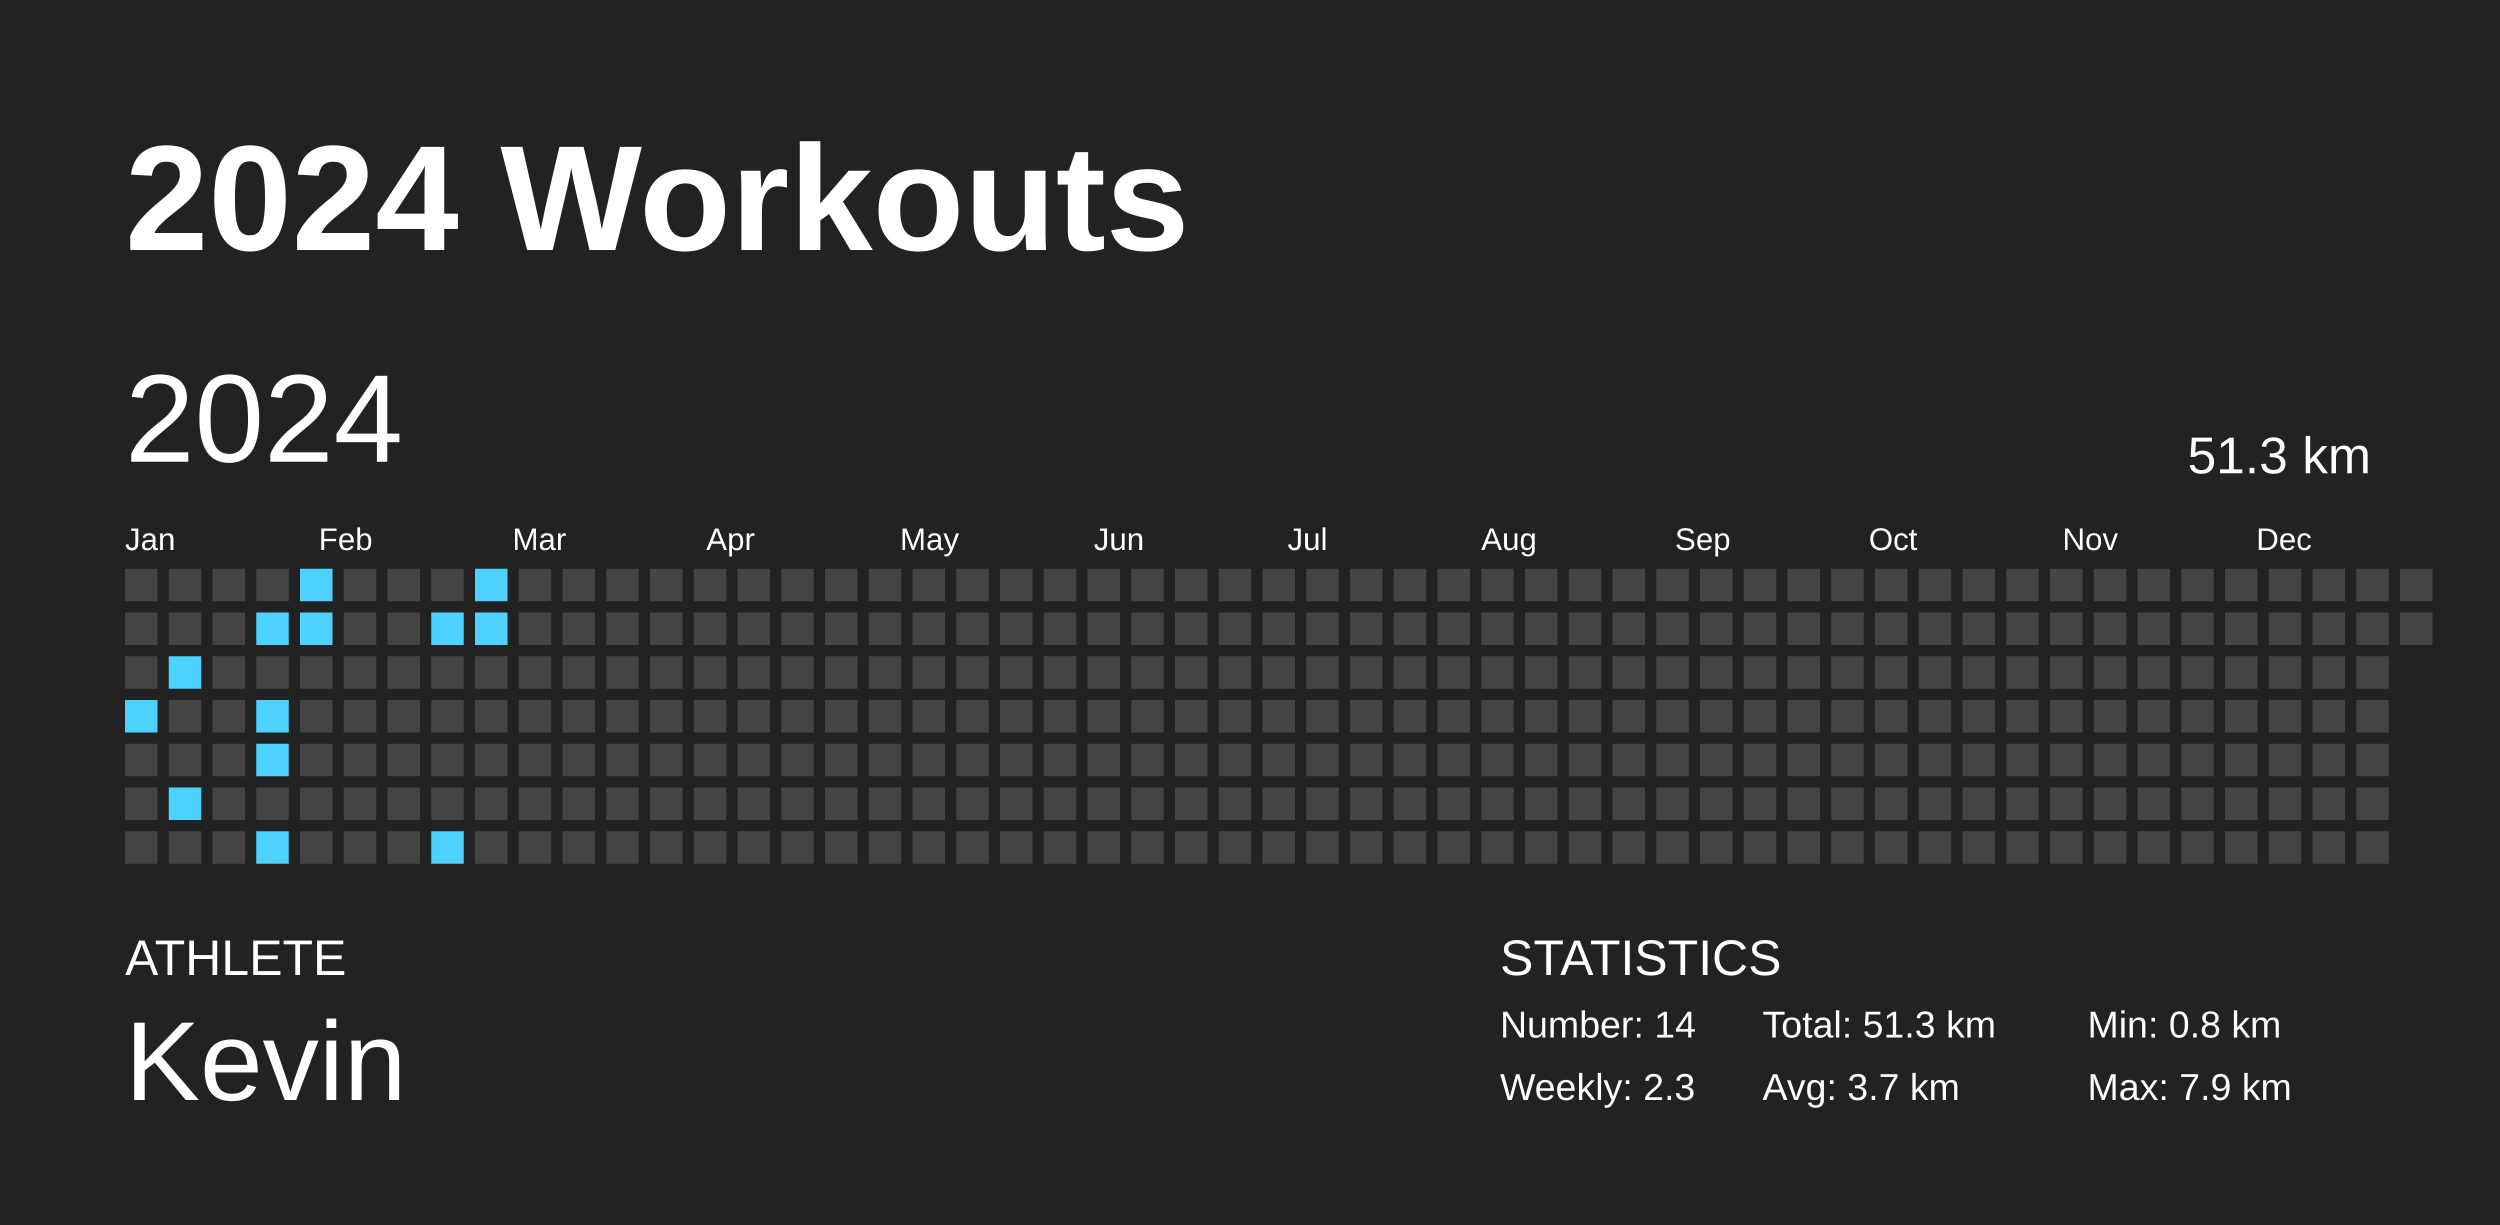
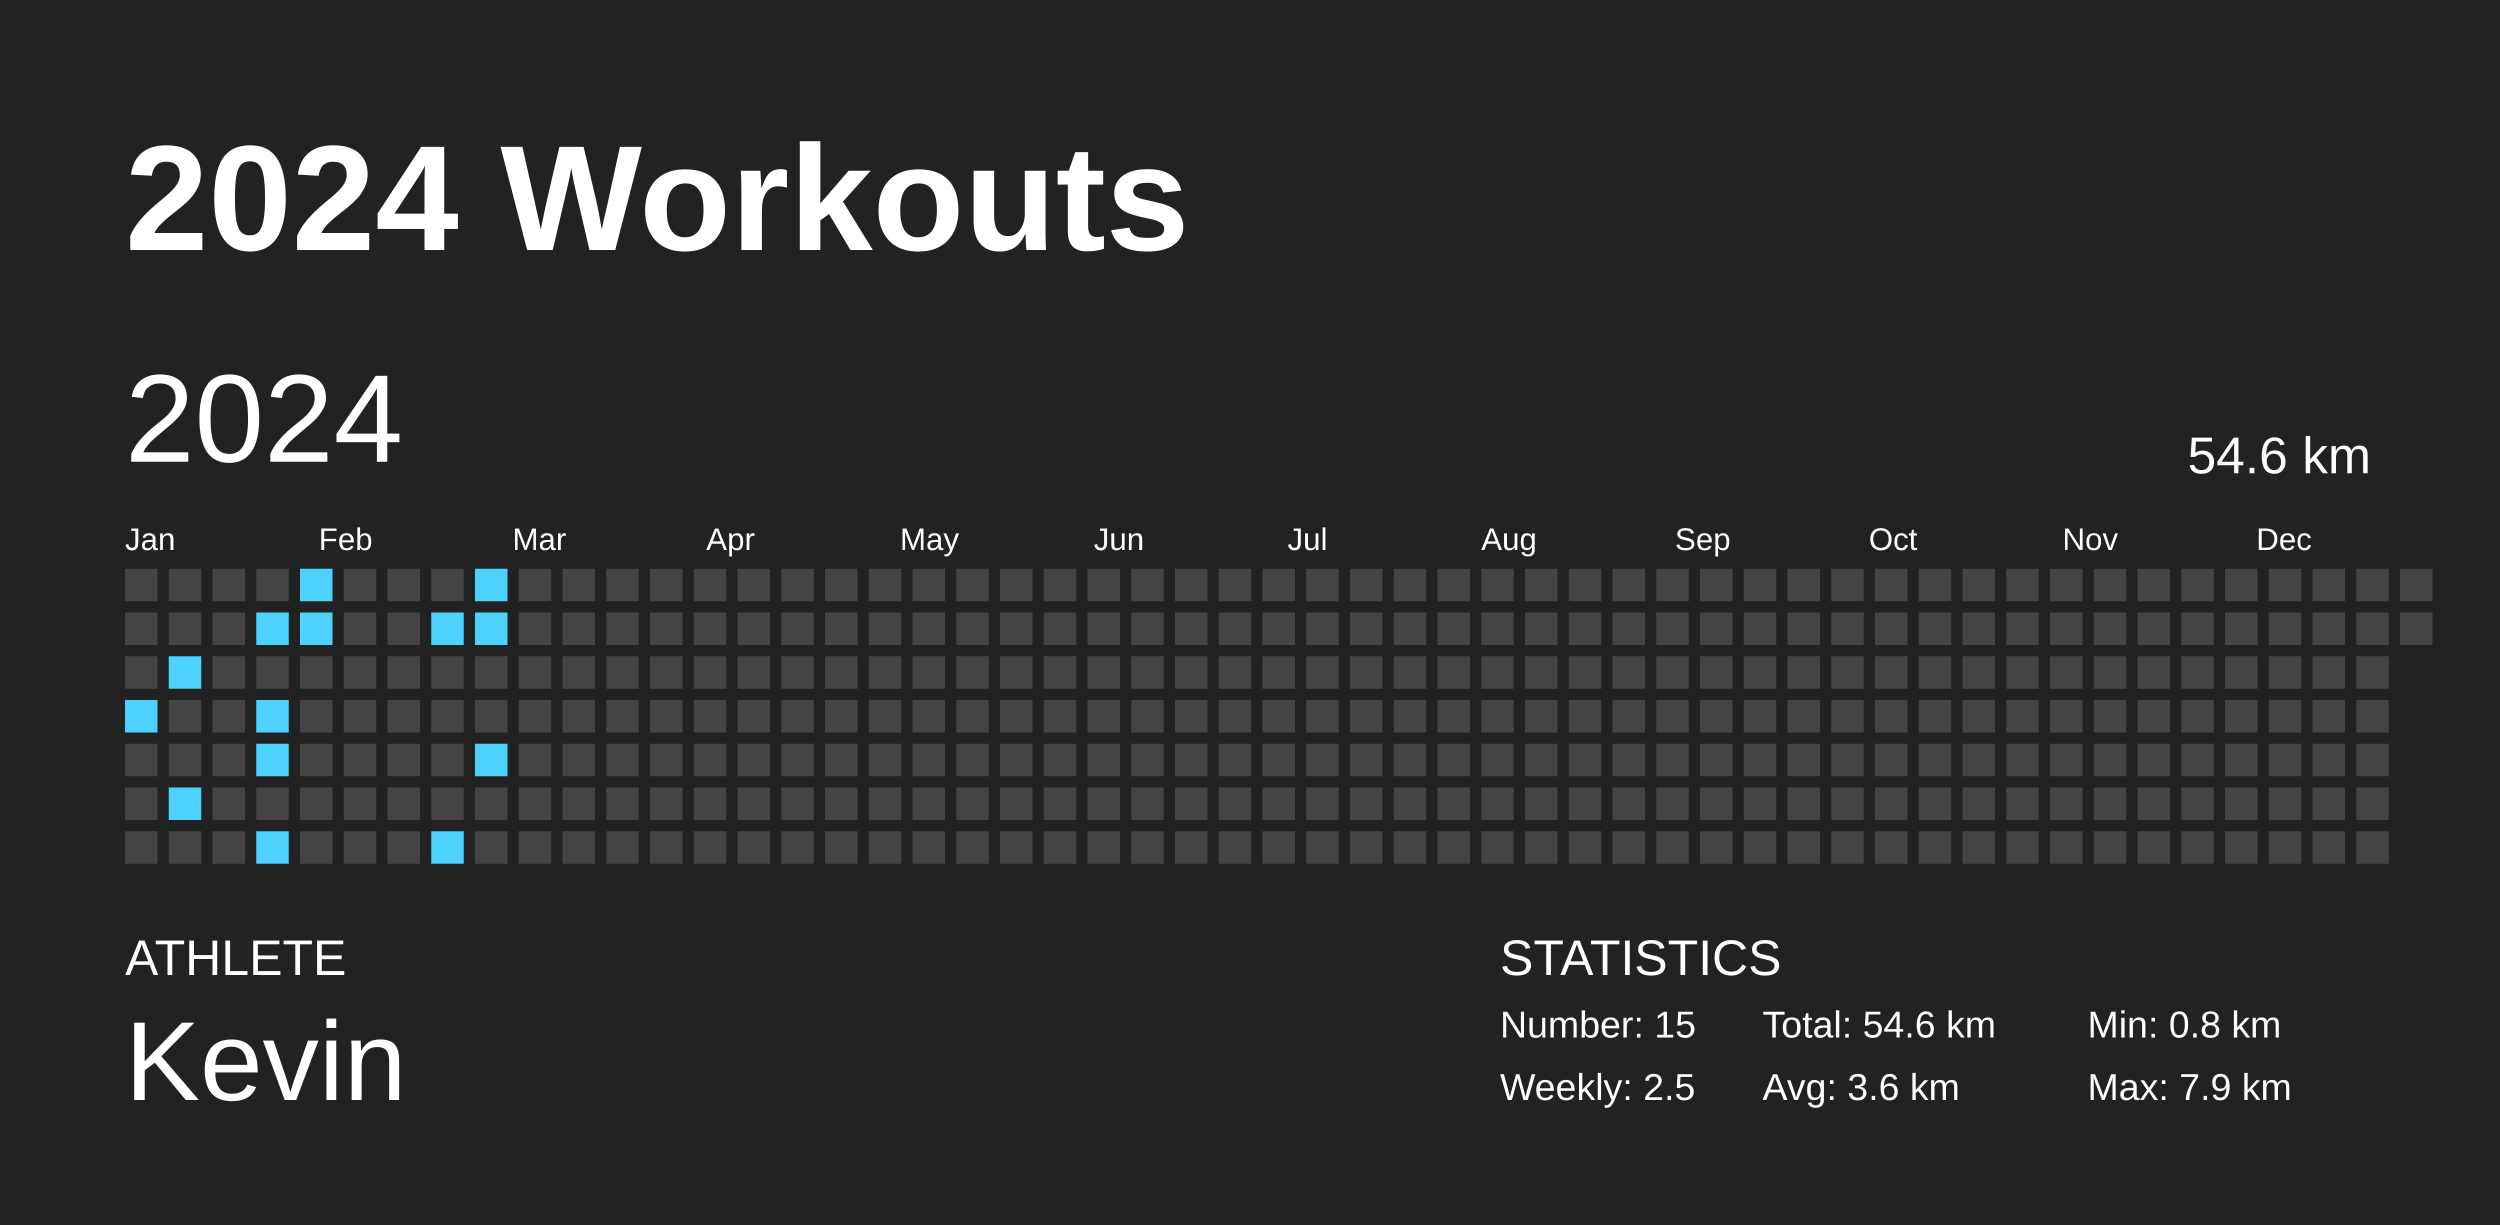
<svg xmlns="http://www.w3.org/2000/svg" baseProfile="full" height="98mm" version="1.1" viewBox="0,0,200,98" width="200mm">
  <defs />
  <rect fill="#222222" height="98" width="200" x="0" y="0" />
  <text fill="#FFFFFF" style="font-size:12px; font-family:Arial; font-weight:bold;" x="10" y="20">2024 Workouts</text>
  <text fill="#FFFFFF" style="font-size:4px; font-family:Arial" x="10" y="78">ATHLETE</text>
  <text fill="#FFFFFF" style="font-size:9px; font-family:Arial" x="10" y="88">Kevin</text>
  <text fill="#FFFFFF" style="font-size:4px; font-family:Arial" x="120" y="78">STATISTICS</text>
-   <text fill="#FFFFFF" style="font-size:3px; font-family:Arial" x="120" y="83">Number: 14</text>
-   <text fill="#FFFFFF" style="font-size:3px; font-family:Arial" x="120" y="88">Weekly: 2.3</text>
-   <text fill="#FFFFFF" style="font-size:3px; font-family:Arial" x="141" y="83">Total: 51.3 km</text>
-   <text fill="#FFFFFF" style="font-size:3px; font-family:Arial" x="141" y="88">Avg: 3.7 km</text>
+   <text fill="#FFFFFF" style="font-size:3px; font-family:Arial" x="120" y="83">Number: 15</text>
+   <text fill="#FFFFFF" style="font-size:3px; font-family:Arial" x="120" y="88">Weekly: 2.5</text>
+   <text fill="#FFFFFF" style="font-size:3px; font-family:Arial" x="141" y="83">Total: 54.6 km</text>
+   <text fill="#FFFFFF" style="font-size:3px; font-family:Arial" x="141" y="88">Avg: 3.6 km</text>
  <text fill="#FFFFFF" style="font-size:3px; font-family:Arial" x="167" y="83">Min: 0.8 km</text>
  <text fill="#FFFFFF" style="font-size:3px; font-family:Arial" x="167" y="88">Max: 7.9 km</text>
  <text dominant-baseline="hanging" fill="#FFFFFF" style="font-size:10.0px; font-family:Arial;" x="10" y="30">2024</text>
-   <text dominant-baseline="hanging" fill="#FFFFFF" style="font-size:4.125px; font-family:Arial;" x="175" y="35">51.3 km</text>
+   <text dominant-baseline="hanging" fill="#FFFFFF" style="font-size:4.125px; font-family:Arial;" x="175" y="35">54.6 km</text>
  <text fill="#FFFFFF" style="font-size:2.5px; font-family:Arial" x="10.0" y="44">Jan</text>
  <text fill="#FFFFFF" style="font-size:2.5px; font-family:Arial" x="25.5" y="44">Feb</text>
  <text fill="#FFFFFF" style="font-size:2.5px; font-family:Arial" x="41.0" y="44">Mar</text>
  <text fill="#FFFFFF" style="font-size:2.5px; font-family:Arial" x="56.5" y="44">Apr</text>
  <text fill="#FFFFFF" style="font-size:2.5px; font-family:Arial" x="72.0" y="44">May</text>
  <text fill="#FFFFFF" style="font-size:2.5px; font-family:Arial" x="87.5" y="44">Jun</text>
  <text fill="#FFFFFF" style="font-size:2.5px; font-family:Arial" x="103.0" y="44">Jul</text>
  <text fill="#FFFFFF" style="font-size:2.5px; font-family:Arial" x="118.5" y="44">Aug</text>
  <text fill="#FFFFFF" style="font-size:2.5px; font-family:Arial" x="134.0" y="44">Sep</text>
  <text fill="#FFFFFF" style="font-size:2.5px; font-family:Arial" x="149.5" y="44">Oct</text>
  <text fill="#FFFFFF" style="font-size:2.5px; font-family:Arial" x="165.0" y="44">Nov</text>
  <text fill="#FFFFFF" style="font-size:2.5px; font-family:Arial" x="180.5" y="44">Dec</text>
  <rect fill="#444444" height="2.6" width="2.6" x="10.0" y="45.5" />
  <rect fill="#444444" height="2.6" width="2.6" x="10.0" y="49.0" />
  <rect fill="#444444" height="2.6" width="2.6" x="10.0" y="52.5" />
  <rect fill="#4dd2ff" height="2.6" width="2.6" x="10.0" y="56.0" />
  <rect fill="#444444" height="2.6" width="2.6" x="10.0" y="59.5" />
  <rect fill="#444444" height="2.6" width="2.6" x="10.0" y="63.0" />
  <rect fill="#444444" height="2.6" width="2.6" x="10.0" y="66.5" />
  <rect fill="#444444" height="2.6" width="2.6" x="13.5" y="45.5" />
  <rect fill="#444444" height="2.6" width="2.6" x="13.5" y="49.0" />
  <rect fill="#4dd2ff" height="2.6" width="2.6" x="13.5" y="52.5" />
  <rect fill="#444444" height="2.6" width="2.6" x="13.5" y="56.0" />
  <rect fill="#444444" height="2.6" width="2.6" x="13.5" y="59.5" />
  <rect fill="#4dd2ff" height="2.6" width="2.6" x="13.5" y="63.0" />
  <rect fill="#444444" height="2.6" width="2.6" x="13.5" y="66.5" />
  <rect fill="#444444" height="2.6" width="2.6" x="17.0" y="45.5" />
  <rect fill="#444444" height="2.6" width="2.6" x="17.0" y="49.0" />
  <rect fill="#444444" height="2.6" width="2.6" x="17.0" y="52.5" />
  <rect fill="#444444" height="2.6" width="2.6" x="17.0" y="56.0" />
  <rect fill="#444444" height="2.6" width="2.6" x="17.0" y="59.5" />
  <rect fill="#444444" height="2.6" width="2.6" x="17.0" y="63.0" />
  <rect fill="#444444" height="2.6" width="2.6" x="17.0" y="66.5" />
  <rect fill="#444444" height="2.6" width="2.6" x="20.5" y="45.5" />
  <rect fill="#4dd2ff" height="2.6" width="2.6" x="20.5" y="49.0" />
  <rect fill="#444444" height="2.6" width="2.6" x="20.5" y="52.5" />
  <rect fill="#4dd2ff" height="2.6" width="2.6" x="20.5" y="56.0" />
  <rect fill="#4dd2ff" height="2.6" width="2.6" x="20.5" y="59.5" />
  <rect fill="#444444" height="2.6" width="2.6" x="20.5" y="63.0" />
  <rect fill="#4dd2ff" height="2.6" width="2.6" x="20.5" y="66.5" />
  <rect fill="#4dd2ff" height="2.6" width="2.6" x="24.0" y="45.5" />
  <rect fill="#4dd2ff" height="2.6" width="2.6" x="24.0" y="49.0" />
  <rect fill="#444444" height="2.6" width="2.6" x="24.0" y="52.5" />
  <rect fill="#444444" height="2.6" width="2.6" x="24.0" y="56.0" />
  <rect fill="#444444" height="2.6" width="2.6" x="24.0" y="59.5" />
  <rect fill="#444444" height="2.6" width="2.6" x="24.0" y="63.0" />
  <rect fill="#444444" height="2.6" width="2.6" x="24.0" y="66.5" />
  <rect fill="#444444" height="2.6" width="2.6" x="27.5" y="45.5" />
  <rect fill="#444444" height="2.6" width="2.6" x="27.5" y="49.0" />
  <rect fill="#444444" height="2.6" width="2.6" x="27.5" y="52.5" />
  <rect fill="#444444" height="2.6" width="2.6" x="27.5" y="56.0" />
  <rect fill="#444444" height="2.6" width="2.6" x="27.5" y="59.5" />
  <rect fill="#444444" height="2.6" width="2.6" x="27.5" y="63.0" />
  <rect fill="#444444" height="2.6" width="2.6" x="27.5" y="66.5" />
  <rect fill="#444444" height="2.6" width="2.6" x="31.0" y="45.5" />
  <rect fill="#444444" height="2.6" width="2.6" x="31.0" y="49.0" />
  <rect fill="#444444" height="2.6" width="2.6" x="31.0" y="52.5" />
  <rect fill="#444444" height="2.6" width="2.6" x="31.0" y="56.0" />
  <rect fill="#444444" height="2.6" width="2.6" x="31.0" y="59.5" />
  <rect fill="#444444" height="2.6" width="2.6" x="31.0" y="63.0" />
  <rect fill="#444444" height="2.6" width="2.6" x="31.0" y="66.5" />
  <rect fill="#444444" height="2.6" width="2.6" x="34.5" y="45.5" />
  <rect fill="#4dd2ff" height="2.6" width="2.6" x="34.5" y="49.0" />
  <rect fill="#444444" height="2.6" width="2.6" x="34.5" y="52.5" />
  <rect fill="#444444" height="2.6" width="2.6" x="34.5" y="56.0" />
  <rect fill="#444444" height="2.6" width="2.6" x="34.5" y="59.5" />
  <rect fill="#444444" height="2.6" width="2.6" x="34.5" y="63.0" />
  <rect fill="#4dd2ff" height="2.6" width="2.6" x="34.5" y="66.5" />
  <rect fill="#4dd2ff" height="2.6" width="2.6" x="38.0" y="45.5" />
  <rect fill="#4dd2ff" height="2.6" width="2.6" x="38.0" y="49.0" />
  <rect fill="#444444" height="2.6" width="2.6" x="38.0" y="52.5" />
  <rect fill="#444444" height="2.6" width="2.6" x="38.0" y="56.0" />
-   <rect fill="#444444" height="2.6" width="2.6" x="38.0" y="59.5" />
+   <rect fill="#4dd2ff" height="2.6" width="2.6" x="38.0" y="59.5" />
  <rect fill="#444444" height="2.6" width="2.6" x="38.0" y="63.0" />
  <rect fill="#444444" height="2.6" width="2.6" x="38.0" y="66.5" />
  <rect fill="#444444" height="2.6" width="2.6" x="41.5" y="45.5" />
  <rect fill="#444444" height="2.6" width="2.6" x="41.5" y="49.0" />
  <rect fill="#444444" height="2.6" width="2.6" x="41.5" y="52.5" />
  <rect fill="#444444" height="2.6" width="2.6" x="41.5" y="56.0" />
  <rect fill="#444444" height="2.6" width="2.6" x="41.5" y="59.5" />
  <rect fill="#444444" height="2.6" width="2.6" x="41.5" y="63.0" />
  <rect fill="#444444" height="2.6" width="2.6" x="41.5" y="66.5" />
  <rect fill="#444444" height="2.6" width="2.6" x="45.0" y="45.5" />
  <rect fill="#444444" height="2.6" width="2.6" x="45.0" y="49.0" />
  <rect fill="#444444" height="2.6" width="2.6" x="45.0" y="52.5" />
  <rect fill="#444444" height="2.6" width="2.6" x="45.0" y="56.0" />
  <rect fill="#444444" height="2.6" width="2.6" x="45.0" y="59.5" />
  <rect fill="#444444" height="2.6" width="2.6" x="45.0" y="63.0" />
  <rect fill="#444444" height="2.6" width="2.6" x="45.0" y="66.5" />
  <rect fill="#444444" height="2.6" width="2.6" x="48.5" y="45.5" />
  <rect fill="#444444" height="2.6" width="2.6" x="48.5" y="49.0" />
  <rect fill="#444444" height="2.6" width="2.6" x="48.5" y="52.5" />
  <rect fill="#444444" height="2.6" width="2.6" x="48.5" y="56.0" />
  <rect fill="#444444" height="2.6" width="2.6" x="48.5" y="59.5" />
  <rect fill="#444444" height="2.6" width="2.6" x="48.5" y="63.0" />
  <rect fill="#444444" height="2.6" width="2.6" x="48.5" y="66.5" />
  <rect fill="#444444" height="2.6" width="2.6" x="52.0" y="45.5" />
  <rect fill="#444444" height="2.6" width="2.6" x="52.0" y="49.0" />
  <rect fill="#444444" height="2.6" width="2.6" x="52.0" y="52.5" />
  <rect fill="#444444" height="2.6" width="2.6" x="52.0" y="56.0" />
  <rect fill="#444444" height="2.6" width="2.6" x="52.0" y="59.5" />
  <rect fill="#444444" height="2.6" width="2.6" x="52.0" y="63.0" />
  <rect fill="#444444" height="2.6" width="2.6" x="52.0" y="66.5" />
  <rect fill="#444444" height="2.6" width="2.6" x="55.5" y="45.5" />
  <rect fill="#444444" height="2.6" width="2.6" x="55.5" y="49.0" />
  <rect fill="#444444" height="2.6" width="2.6" x="55.5" y="52.5" />
  <rect fill="#444444" height="2.6" width="2.6" x="55.5" y="56.0" />
  <rect fill="#444444" height="2.6" width="2.6" x="55.5" y="59.5" />
  <rect fill="#444444" height="2.6" width="2.6" x="55.5" y="63.0" />
  <rect fill="#444444" height="2.6" width="2.6" x="55.5" y="66.5" />
  <rect fill="#444444" height="2.6" width="2.6" x="59.0" y="45.5" />
  <rect fill="#444444" height="2.6" width="2.6" x="59.0" y="49.0" />
  <rect fill="#444444" height="2.6" width="2.6" x="59.0" y="52.5" />
  <rect fill="#444444" height="2.6" width="2.6" x="59.0" y="56.0" />
  <rect fill="#444444" height="2.6" width="2.6" x="59.0" y="59.5" />
  <rect fill="#444444" height="2.6" width="2.6" x="59.0" y="63.0" />
  <rect fill="#444444" height="2.6" width="2.6" x="59.0" y="66.5" />
  <rect fill="#444444" height="2.6" width="2.6" x="62.5" y="45.5" />
  <rect fill="#444444" height="2.6" width="2.6" x="62.5" y="49.0" />
  <rect fill="#444444" height="2.6" width="2.6" x="62.5" y="52.5" />
  <rect fill="#444444" height="2.6" width="2.6" x="62.5" y="56.0" />
  <rect fill="#444444" height="2.6" width="2.6" x="62.5" y="59.5" />
  <rect fill="#444444" height="2.6" width="2.6" x="62.5" y="63.0" />
  <rect fill="#444444" height="2.6" width="2.6" x="62.5" y="66.5" />
  <rect fill="#444444" height="2.6" width="2.6" x="66.0" y="45.5" />
  <rect fill="#444444" height="2.6" width="2.6" x="66.0" y="49.0" />
  <rect fill="#444444" height="2.6" width="2.6" x="66.0" y="52.5" />
  <rect fill="#444444" height="2.6" width="2.6" x="66.0" y="56.0" />
  <rect fill="#444444" height="2.6" width="2.6" x="66.0" y="59.5" />
  <rect fill="#444444" height="2.6" width="2.6" x="66.0" y="63.0" />
  <rect fill="#444444" height="2.6" width="2.6" x="66.0" y="66.5" />
  <rect fill="#444444" height="2.6" width="2.6" x="69.5" y="45.5" />
  <rect fill="#444444" height="2.6" width="2.6" x="69.5" y="49.0" />
  <rect fill="#444444" height="2.6" width="2.6" x="69.5" y="52.5" />
  <rect fill="#444444" height="2.6" width="2.6" x="69.5" y="56.0" />
  <rect fill="#444444" height="2.6" width="2.6" x="69.5" y="59.5" />
  <rect fill="#444444" height="2.6" width="2.6" x="69.5" y="63.0" />
  <rect fill="#444444" height="2.6" width="2.6" x="69.5" y="66.5" />
  <rect fill="#444444" height="2.6" width="2.6" x="73.0" y="45.5" />
  <rect fill="#444444" height="2.6" width="2.6" x="73.0" y="49.0" />
  <rect fill="#444444" height="2.6" width="2.6" x="73.0" y="52.5" />
  <rect fill="#444444" height="2.6" width="2.6" x="73.0" y="56.0" />
  <rect fill="#444444" height="2.6" width="2.6" x="73.0" y="59.5" />
  <rect fill="#444444" height="2.6" width="2.6" x="73.0" y="63.0" />
  <rect fill="#444444" height="2.6" width="2.6" x="73.0" y="66.5" />
  <rect fill="#444444" height="2.6" width="2.6" x="76.5" y="45.5" />
  <rect fill="#444444" height="2.6" width="2.6" x="76.5" y="49.0" />
  <rect fill="#444444" height="2.6" width="2.6" x="76.5" y="52.5" />
  <rect fill="#444444" height="2.6" width="2.6" x="76.5" y="56.0" />
  <rect fill="#444444" height="2.6" width="2.6" x="76.5" y="59.5" />
  <rect fill="#444444" height="2.6" width="2.6" x="76.5" y="63.0" />
  <rect fill="#444444" height="2.6" width="2.6" x="76.5" y="66.5" />
  <rect fill="#444444" height="2.6" width="2.6" x="80.0" y="45.5" />
  <rect fill="#444444" height="2.6" width="2.6" x="80.0" y="49.0" />
  <rect fill="#444444" height="2.6" width="2.6" x="80.0" y="52.5" />
  <rect fill="#444444" height="2.6" width="2.6" x="80.0" y="56.0" />
  <rect fill="#444444" height="2.6" width="2.6" x="80.0" y="59.5" />
  <rect fill="#444444" height="2.6" width="2.6" x="80.0" y="63.0" />
  <rect fill="#444444" height="2.6" width="2.6" x="80.0" y="66.5" />
  <rect fill="#444444" height="2.6" width="2.6" x="83.5" y="45.5" />
  <rect fill="#444444" height="2.6" width="2.6" x="83.5" y="49.0" />
  <rect fill="#444444" height="2.6" width="2.6" x="83.5" y="52.5" />
  <rect fill="#444444" height="2.6" width="2.6" x="83.5" y="56.0" />
  <rect fill="#444444" height="2.6" width="2.6" x="83.5" y="59.5" />
  <rect fill="#444444" height="2.6" width="2.6" x="83.5" y="63.0" />
  <rect fill="#444444" height="2.6" width="2.6" x="83.5" y="66.5" />
  <rect fill="#444444" height="2.6" width="2.6" x="87.0" y="45.5" />
  <rect fill="#444444" height="2.6" width="2.6" x="87.0" y="49.0" />
  <rect fill="#444444" height="2.6" width="2.6" x="87.0" y="52.5" />
  <rect fill="#444444" height="2.6" width="2.6" x="87.0" y="56.0" />
  <rect fill="#444444" height="2.6" width="2.6" x="87.0" y="59.5" />
  <rect fill="#444444" height="2.6" width="2.6" x="87.0" y="63.0" />
  <rect fill="#444444" height="2.6" width="2.6" x="87.0" y="66.5" />
  <rect fill="#444444" height="2.6" width="2.6" x="90.5" y="45.5" />
  <rect fill="#444444" height="2.6" width="2.6" x="90.5" y="49.0" />
  <rect fill="#444444" height="2.6" width="2.6" x="90.5" y="52.5" />
  <rect fill="#444444" height="2.6" width="2.6" x="90.5" y="56.0" />
  <rect fill="#444444" height="2.6" width="2.6" x="90.5" y="59.5" />
  <rect fill="#444444" height="2.6" width="2.6" x="90.5" y="63.0" />
  <rect fill="#444444" height="2.6" width="2.6" x="90.5" y="66.5" />
  <rect fill="#444444" height="2.6" width="2.6" x="94.0" y="45.5" />
  <rect fill="#444444" height="2.6" width="2.6" x="94.0" y="49.0" />
  <rect fill="#444444" height="2.6" width="2.6" x="94.0" y="52.5" />
  <rect fill="#444444" height="2.6" width="2.6" x="94.0" y="56.0" />
  <rect fill="#444444" height="2.6" width="2.6" x="94.0" y="59.5" />
  <rect fill="#444444" height="2.6" width="2.6" x="94.0" y="63.0" />
  <rect fill="#444444" height="2.6" width="2.6" x="94.0" y="66.5" />
  <rect fill="#444444" height="2.6" width="2.6" x="97.5" y="45.5" />
  <rect fill="#444444" height="2.6" width="2.6" x="97.5" y="49.0" />
  <rect fill="#444444" height="2.6" width="2.6" x="97.5" y="52.5" />
  <rect fill="#444444" height="2.6" width="2.6" x="97.5" y="56.0" />
  <rect fill="#444444" height="2.6" width="2.6" x="97.5" y="59.5" />
  <rect fill="#444444" height="2.6" width="2.6" x="97.5" y="63.0" />
  <rect fill="#444444" height="2.6" width="2.6" x="97.5" y="66.5" />
  <rect fill="#444444" height="2.6" width="2.6" x="101.0" y="45.5" />
  <rect fill="#444444" height="2.6" width="2.6" x="101.0" y="49.0" />
  <rect fill="#444444" height="2.6" width="2.6" x="101.0" y="52.5" />
  <rect fill="#444444" height="2.6" width="2.6" x="101.0" y="56.0" />
  <rect fill="#444444" height="2.6" width="2.6" x="101.0" y="59.5" />
  <rect fill="#444444" height="2.6" width="2.6" x="101.0" y="63.0" />
  <rect fill="#444444" height="2.6" width="2.6" x="101.0" y="66.5" />
  <rect fill="#444444" height="2.6" width="2.6" x="104.5" y="45.5" />
  <rect fill="#444444" height="2.6" width="2.6" x="104.5" y="49.0" />
  <rect fill="#444444" height="2.6" width="2.6" x="104.5" y="52.5" />
  <rect fill="#444444" height="2.6" width="2.6" x="104.5" y="56.0" />
  <rect fill="#444444" height="2.6" width="2.6" x="104.5" y="59.5" />
  <rect fill="#444444" height="2.6" width="2.6" x="104.5" y="63.0" />
  <rect fill="#444444" height="2.6" width="2.6" x="104.5" y="66.5" />
  <rect fill="#444444" height="2.6" width="2.6" x="108.0" y="45.5" />
  <rect fill="#444444" height="2.6" width="2.6" x="108.0" y="49.0" />
  <rect fill="#444444" height="2.6" width="2.6" x="108.0" y="52.5" />
  <rect fill="#444444" height="2.6" width="2.6" x="108.0" y="56.0" />
  <rect fill="#444444" height="2.6" width="2.6" x="108.0" y="59.5" />
  <rect fill="#444444" height="2.6" width="2.6" x="108.0" y="63.0" />
  <rect fill="#444444" height="2.6" width="2.6" x="108.0" y="66.5" />
  <rect fill="#444444" height="2.6" width="2.6" x="111.5" y="45.5" />
  <rect fill="#444444" height="2.6" width="2.6" x="111.5" y="49.0" />
  <rect fill="#444444" height="2.6" width="2.6" x="111.5" y="52.5" />
  <rect fill="#444444" height="2.6" width="2.6" x="111.5" y="56.0" />
  <rect fill="#444444" height="2.6" width="2.6" x="111.5" y="59.5" />
  <rect fill="#444444" height="2.6" width="2.6" x="111.5" y="63.0" />
  <rect fill="#444444" height="2.6" width="2.6" x="111.5" y="66.5" />
  <rect fill="#444444" height="2.6" width="2.6" x="115.0" y="45.5" />
  <rect fill="#444444" height="2.6" width="2.6" x="115.0" y="49.0" />
  <rect fill="#444444" height="2.6" width="2.6" x="115.0" y="52.5" />
  <rect fill="#444444" height="2.6" width="2.6" x="115.0" y="56.0" />
  <rect fill="#444444" height="2.6" width="2.6" x="115.0" y="59.5" />
  <rect fill="#444444" height="2.6" width="2.6" x="115.0" y="63.0" />
  <rect fill="#444444" height="2.6" width="2.6" x="115.0" y="66.5" />
  <rect fill="#444444" height="2.6" width="2.6" x="118.5" y="45.5" />
  <rect fill="#444444" height="2.6" width="2.6" x="118.5" y="49.0" />
  <rect fill="#444444" height="2.6" width="2.6" x="118.5" y="52.5" />
  <rect fill="#444444" height="2.6" width="2.6" x="118.5" y="56.0" />
  <rect fill="#444444" height="2.6" width="2.6" x="118.5" y="59.5" />
  <rect fill="#444444" height="2.6" width="2.6" x="118.5" y="63.0" />
  <rect fill="#444444" height="2.6" width="2.6" x="118.5" y="66.5" />
  <rect fill="#444444" height="2.6" width="2.6" x="122.0" y="45.5" />
  <rect fill="#444444" height="2.6" width="2.6" x="122.0" y="49.0" />
  <rect fill="#444444" height="2.6" width="2.6" x="122.0" y="52.5" />
  <rect fill="#444444" height="2.6" width="2.6" x="122.0" y="56.0" />
  <rect fill="#444444" height="2.6" width="2.6" x="122.0" y="59.5" />
  <rect fill="#444444" height="2.6" width="2.6" x="122.0" y="63.0" />
  <rect fill="#444444" height="2.6" width="2.6" x="122.0" y="66.5" />
  <rect fill="#444444" height="2.6" width="2.6" x="125.5" y="45.5" />
  <rect fill="#444444" height="2.6" width="2.6" x="125.5" y="49.0" />
  <rect fill="#444444" height="2.6" width="2.6" x="125.5" y="52.5" />
  <rect fill="#444444" height="2.6" width="2.6" x="125.5" y="56.0" />
  <rect fill="#444444" height="2.6" width="2.6" x="125.5" y="59.5" />
  <rect fill="#444444" height="2.6" width="2.6" x="125.5" y="63.0" />
  <rect fill="#444444" height="2.6" width="2.6" x="125.5" y="66.5" />
  <rect fill="#444444" height="2.6" width="2.6" x="129.0" y="45.5" />
  <rect fill="#444444" height="2.6" width="2.6" x="129.0" y="49.0" />
  <rect fill="#444444" height="2.6" width="2.6" x="129.0" y="52.5" />
  <rect fill="#444444" height="2.6" width="2.6" x="129.0" y="56.0" />
  <rect fill="#444444" height="2.6" width="2.6" x="129.0" y="59.5" />
  <rect fill="#444444" height="2.6" width="2.6" x="129.0" y="63.0" />
  <rect fill="#444444" height="2.6" width="2.6" x="129.0" y="66.5" />
  <rect fill="#444444" height="2.6" width="2.6" x="132.5" y="45.5" />
  <rect fill="#444444" height="2.6" width="2.6" x="132.5" y="49.0" />
  <rect fill="#444444" height="2.6" width="2.6" x="132.5" y="52.5" />
  <rect fill="#444444" height="2.6" width="2.6" x="132.5" y="56.0" />
  <rect fill="#444444" height="2.6" width="2.6" x="132.5" y="59.5" />
  <rect fill="#444444" height="2.6" width="2.6" x="132.5" y="63.0" />
  <rect fill="#444444" height="2.6" width="2.6" x="132.5" y="66.5" />
  <rect fill="#444444" height="2.6" width="2.6" x="136.0" y="45.5" />
  <rect fill="#444444" height="2.6" width="2.6" x="136.0" y="49.0" />
  <rect fill="#444444" height="2.6" width="2.6" x="136.0" y="52.5" />
  <rect fill="#444444" height="2.6" width="2.6" x="136.0" y="56.0" />
  <rect fill="#444444" height="2.6" width="2.6" x="136.0" y="59.5" />
  <rect fill="#444444" height="2.6" width="2.6" x="136.0" y="63.0" />
  <rect fill="#444444" height="2.6" width="2.6" x="136.0" y="66.5" />
  <rect fill="#444444" height="2.6" width="2.6" x="139.5" y="45.5" />
  <rect fill="#444444" height="2.6" width="2.6" x="139.5" y="49.0" />
  <rect fill="#444444" height="2.6" width="2.6" x="139.5" y="52.5" />
  <rect fill="#444444" height="2.6" width="2.6" x="139.5" y="56.0" />
  <rect fill="#444444" height="2.6" width="2.6" x="139.5" y="59.5" />
  <rect fill="#444444" height="2.6" width="2.6" x="139.5" y="63.0" />
  <rect fill="#444444" height="2.6" width="2.6" x="139.5" y="66.5" />
  <rect fill="#444444" height="2.6" width="2.6" x="143.0" y="45.5" />
  <rect fill="#444444" height="2.6" width="2.6" x="143.0" y="49.0" />
  <rect fill="#444444" height="2.6" width="2.6" x="143.0" y="52.5" />
  <rect fill="#444444" height="2.6" width="2.6" x="143.0" y="56.0" />
  <rect fill="#444444" height="2.6" width="2.6" x="143.0" y="59.5" />
  <rect fill="#444444" height="2.6" width="2.6" x="143.0" y="63.0" />
  <rect fill="#444444" height="2.6" width="2.6" x="143.0" y="66.5" />
  <rect fill="#444444" height="2.6" width="2.6" x="146.5" y="45.5" />
  <rect fill="#444444" height="2.6" width="2.6" x="146.5" y="49.0" />
  <rect fill="#444444" height="2.6" width="2.6" x="146.5" y="52.5" />
  <rect fill="#444444" height="2.6" width="2.6" x="146.5" y="56.0" />
  <rect fill="#444444" height="2.6" width="2.6" x="146.5" y="59.5" />
  <rect fill="#444444" height="2.6" width="2.6" x="146.5" y="63.0" />
  <rect fill="#444444" height="2.6" width="2.6" x="146.5" y="66.5" />
  <rect fill="#444444" height="2.6" width="2.6" x="150.0" y="45.5" />
  <rect fill="#444444" height="2.6" width="2.6" x="150.0" y="49.0" />
  <rect fill="#444444" height="2.6" width="2.6" x="150.0" y="52.5" />
  <rect fill="#444444" height="2.6" width="2.6" x="150.0" y="56.0" />
  <rect fill="#444444" height="2.6" width="2.6" x="150.0" y="59.5" />
  <rect fill="#444444" height="2.6" width="2.6" x="150.0" y="63.0" />
  <rect fill="#444444" height="2.6" width="2.6" x="150.0" y="66.5" />
  <rect fill="#444444" height="2.6" width="2.6" x="153.5" y="45.5" />
  <rect fill="#444444" height="2.6" width="2.6" x="153.5" y="49.0" />
  <rect fill="#444444" height="2.6" width="2.6" x="153.5" y="52.5" />
  <rect fill="#444444" height="2.6" width="2.6" x="153.5" y="56.0" />
  <rect fill="#444444" height="2.6" width="2.6" x="153.5" y="59.5" />
  <rect fill="#444444" height="2.6" width="2.6" x="153.5" y="63.0" />
  <rect fill="#444444" height="2.6" width="2.6" x="153.5" y="66.5" />
  <rect fill="#444444" height="2.6" width="2.6" x="157.0" y="45.5" />
  <rect fill="#444444" height="2.6" width="2.6" x="157.0" y="49.0" />
  <rect fill="#444444" height="2.6" width="2.6" x="157.0" y="52.5" />
  <rect fill="#444444" height="2.6" width="2.6" x="157.0" y="56.0" />
  <rect fill="#444444" height="2.6" width="2.6" x="157.0" y="59.5" />
  <rect fill="#444444" height="2.6" width="2.6" x="157.0" y="63.0" />
  <rect fill="#444444" height="2.6" width="2.6" x="157.0" y="66.5" />
  <rect fill="#444444" height="2.6" width="2.6" x="160.5" y="45.5" />
  <rect fill="#444444" height="2.6" width="2.6" x="160.5" y="49.0" />
  <rect fill="#444444" height="2.6" width="2.6" x="160.5" y="52.5" />
  <rect fill="#444444" height="2.6" width="2.6" x="160.5" y="56.0" />
  <rect fill="#444444" height="2.6" width="2.6" x="160.5" y="59.5" />
  <rect fill="#444444" height="2.6" width="2.6" x="160.5" y="63.0" />
  <rect fill="#444444" height="2.6" width="2.6" x="160.5" y="66.5" />
  <rect fill="#444444" height="2.6" width="2.6" x="164.0" y="45.5" />
  <rect fill="#444444" height="2.6" width="2.6" x="164.0" y="49.0" />
  <rect fill="#444444" height="2.6" width="2.6" x="164.0" y="52.5" />
  <rect fill="#444444" height="2.6" width="2.6" x="164.0" y="56.0" />
  <rect fill="#444444" height="2.6" width="2.6" x="164.0" y="59.5" />
  <rect fill="#444444" height="2.6" width="2.6" x="164.0" y="63.0" />
  <rect fill="#444444" height="2.6" width="2.6" x="164.0" y="66.5" />
  <rect fill="#444444" height="2.6" width="2.6" x="167.5" y="45.5" />
  <rect fill="#444444" height="2.6" width="2.6" x="167.5" y="49.0" />
  <rect fill="#444444" height="2.6" width="2.6" x="167.5" y="52.5" />
  <rect fill="#444444" height="2.6" width="2.6" x="167.5" y="56.0" />
  <rect fill="#444444" height="2.6" width="2.6" x="167.5" y="59.5" />
  <rect fill="#444444" height="2.6" width="2.6" x="167.5" y="63.0" />
  <rect fill="#444444" height="2.6" width="2.6" x="167.5" y="66.5" />
  <rect fill="#444444" height="2.6" width="2.6" x="171.0" y="45.5" />
  <rect fill="#444444" height="2.6" width="2.6" x="171.0" y="49.0" />
  <rect fill="#444444" height="2.6" width="2.6" x="171.0" y="52.5" />
  <rect fill="#444444" height="2.6" width="2.6" x="171.0" y="56.0" />
  <rect fill="#444444" height="2.6" width="2.6" x="171.0" y="59.5" />
  <rect fill="#444444" height="2.6" width="2.6" x="171.0" y="63.0" />
  <rect fill="#444444" height="2.6" width="2.6" x="171.0" y="66.5" />
  <rect fill="#444444" height="2.6" width="2.6" x="174.5" y="45.5" />
  <rect fill="#444444" height="2.6" width="2.6" x="174.5" y="49.0" />
  <rect fill="#444444" height="2.6" width="2.6" x="174.5" y="52.5" />
  <rect fill="#444444" height="2.6" width="2.6" x="174.5" y="56.0" />
  <rect fill="#444444" height="2.6" width="2.6" x="174.5" y="59.5" />
  <rect fill="#444444" height="2.6" width="2.6" x="174.5" y="63.0" />
  <rect fill="#444444" height="2.6" width="2.6" x="174.5" y="66.5" />
  <rect fill="#444444" height="2.6" width="2.6" x="178.0" y="45.5" />
  <rect fill="#444444" height="2.6" width="2.6" x="178.0" y="49.0" />
  <rect fill="#444444" height="2.6" width="2.6" x="178.0" y="52.5" />
  <rect fill="#444444" height="2.6" width="2.6" x="178.0" y="56.0" />
  <rect fill="#444444" height="2.6" width="2.6" x="178.0" y="59.5" />
  <rect fill="#444444" height="2.6" width="2.6" x="178.0" y="63.0" />
  <rect fill="#444444" height="2.6" width="2.6" x="178.0" y="66.5" />
  <rect fill="#444444" height="2.6" width="2.6" x="181.5" y="45.5" />
  <rect fill="#444444" height="2.6" width="2.6" x="181.5" y="49.0" />
  <rect fill="#444444" height="2.6" width="2.6" x="181.5" y="52.5" />
  <rect fill="#444444" height="2.6" width="2.6" x="181.5" y="56.0" />
  <rect fill="#444444" height="2.6" width="2.6" x="181.5" y="59.5" />
  <rect fill="#444444" height="2.6" width="2.6" x="181.5" y="63.0" />
  <rect fill="#444444" height="2.6" width="2.6" x="181.5" y="66.5" />
  <rect fill="#444444" height="2.6" width="2.6" x="185.0" y="45.5" />
  <rect fill="#444444" height="2.6" width="2.6" x="185.0" y="49.0" />
  <rect fill="#444444" height="2.6" width="2.6" x="185.0" y="52.5" />
  <rect fill="#444444" height="2.6" width="2.6" x="185.0" y="56.0" />
  <rect fill="#444444" height="2.6" width="2.6" x="185.0" y="59.5" />
  <rect fill="#444444" height="2.6" width="2.6" x="185.0" y="63.0" />
  <rect fill="#444444" height="2.6" width="2.6" x="185.0" y="66.5" />
  <rect fill="#444444" height="2.6" width="2.6" x="188.5" y="45.5" />
  <rect fill="#444444" height="2.6" width="2.6" x="188.5" y="49.0" />
  <rect fill="#444444" height="2.6" width="2.6" x="188.5" y="52.5" />
  <rect fill="#444444" height="2.6" width="2.6" x="188.5" y="56.0" />
  <rect fill="#444444" height="2.6" width="2.6" x="188.5" y="59.5" />
  <rect fill="#444444" height="2.6" width="2.6" x="188.5" y="63.0" />
  <rect fill="#444444" height="2.6" width="2.6" x="188.5" y="66.5" />
  <rect fill="#444444" height="2.6" width="2.6" x="192.0" y="45.5" />
  <rect fill="#444444" height="2.6" width="2.6" x="192.0" y="49.0" />
</svg>
